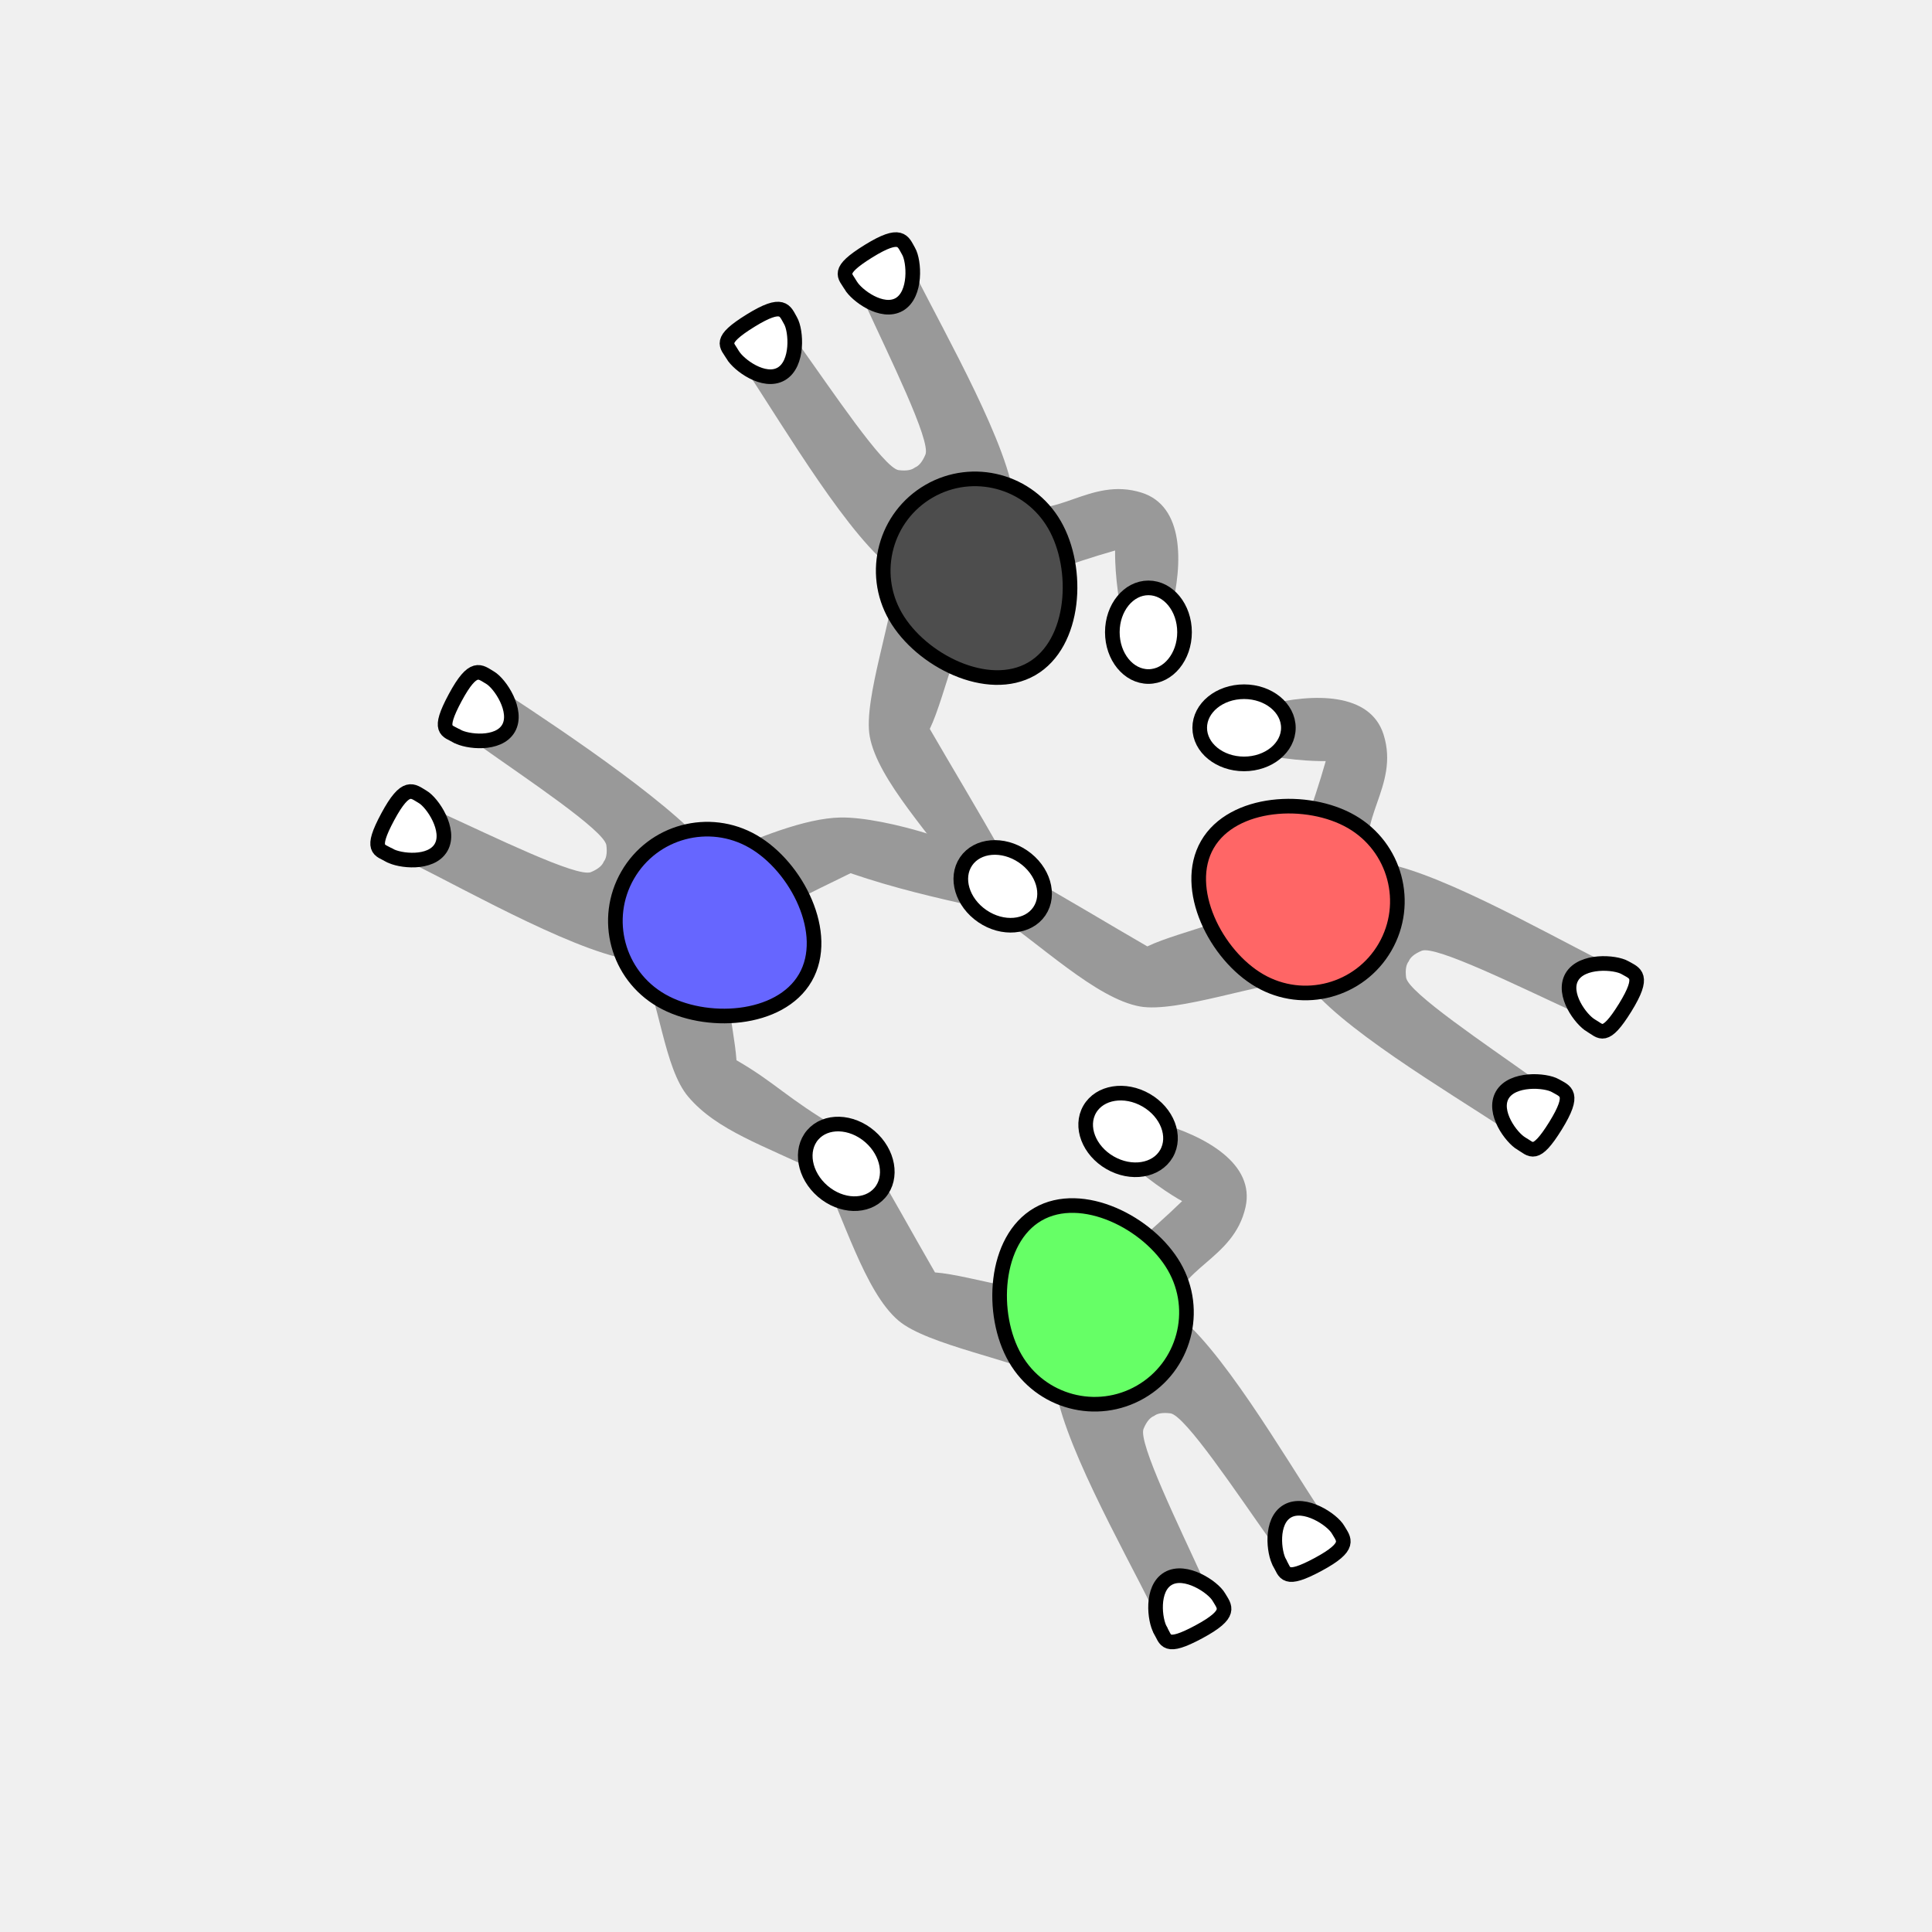
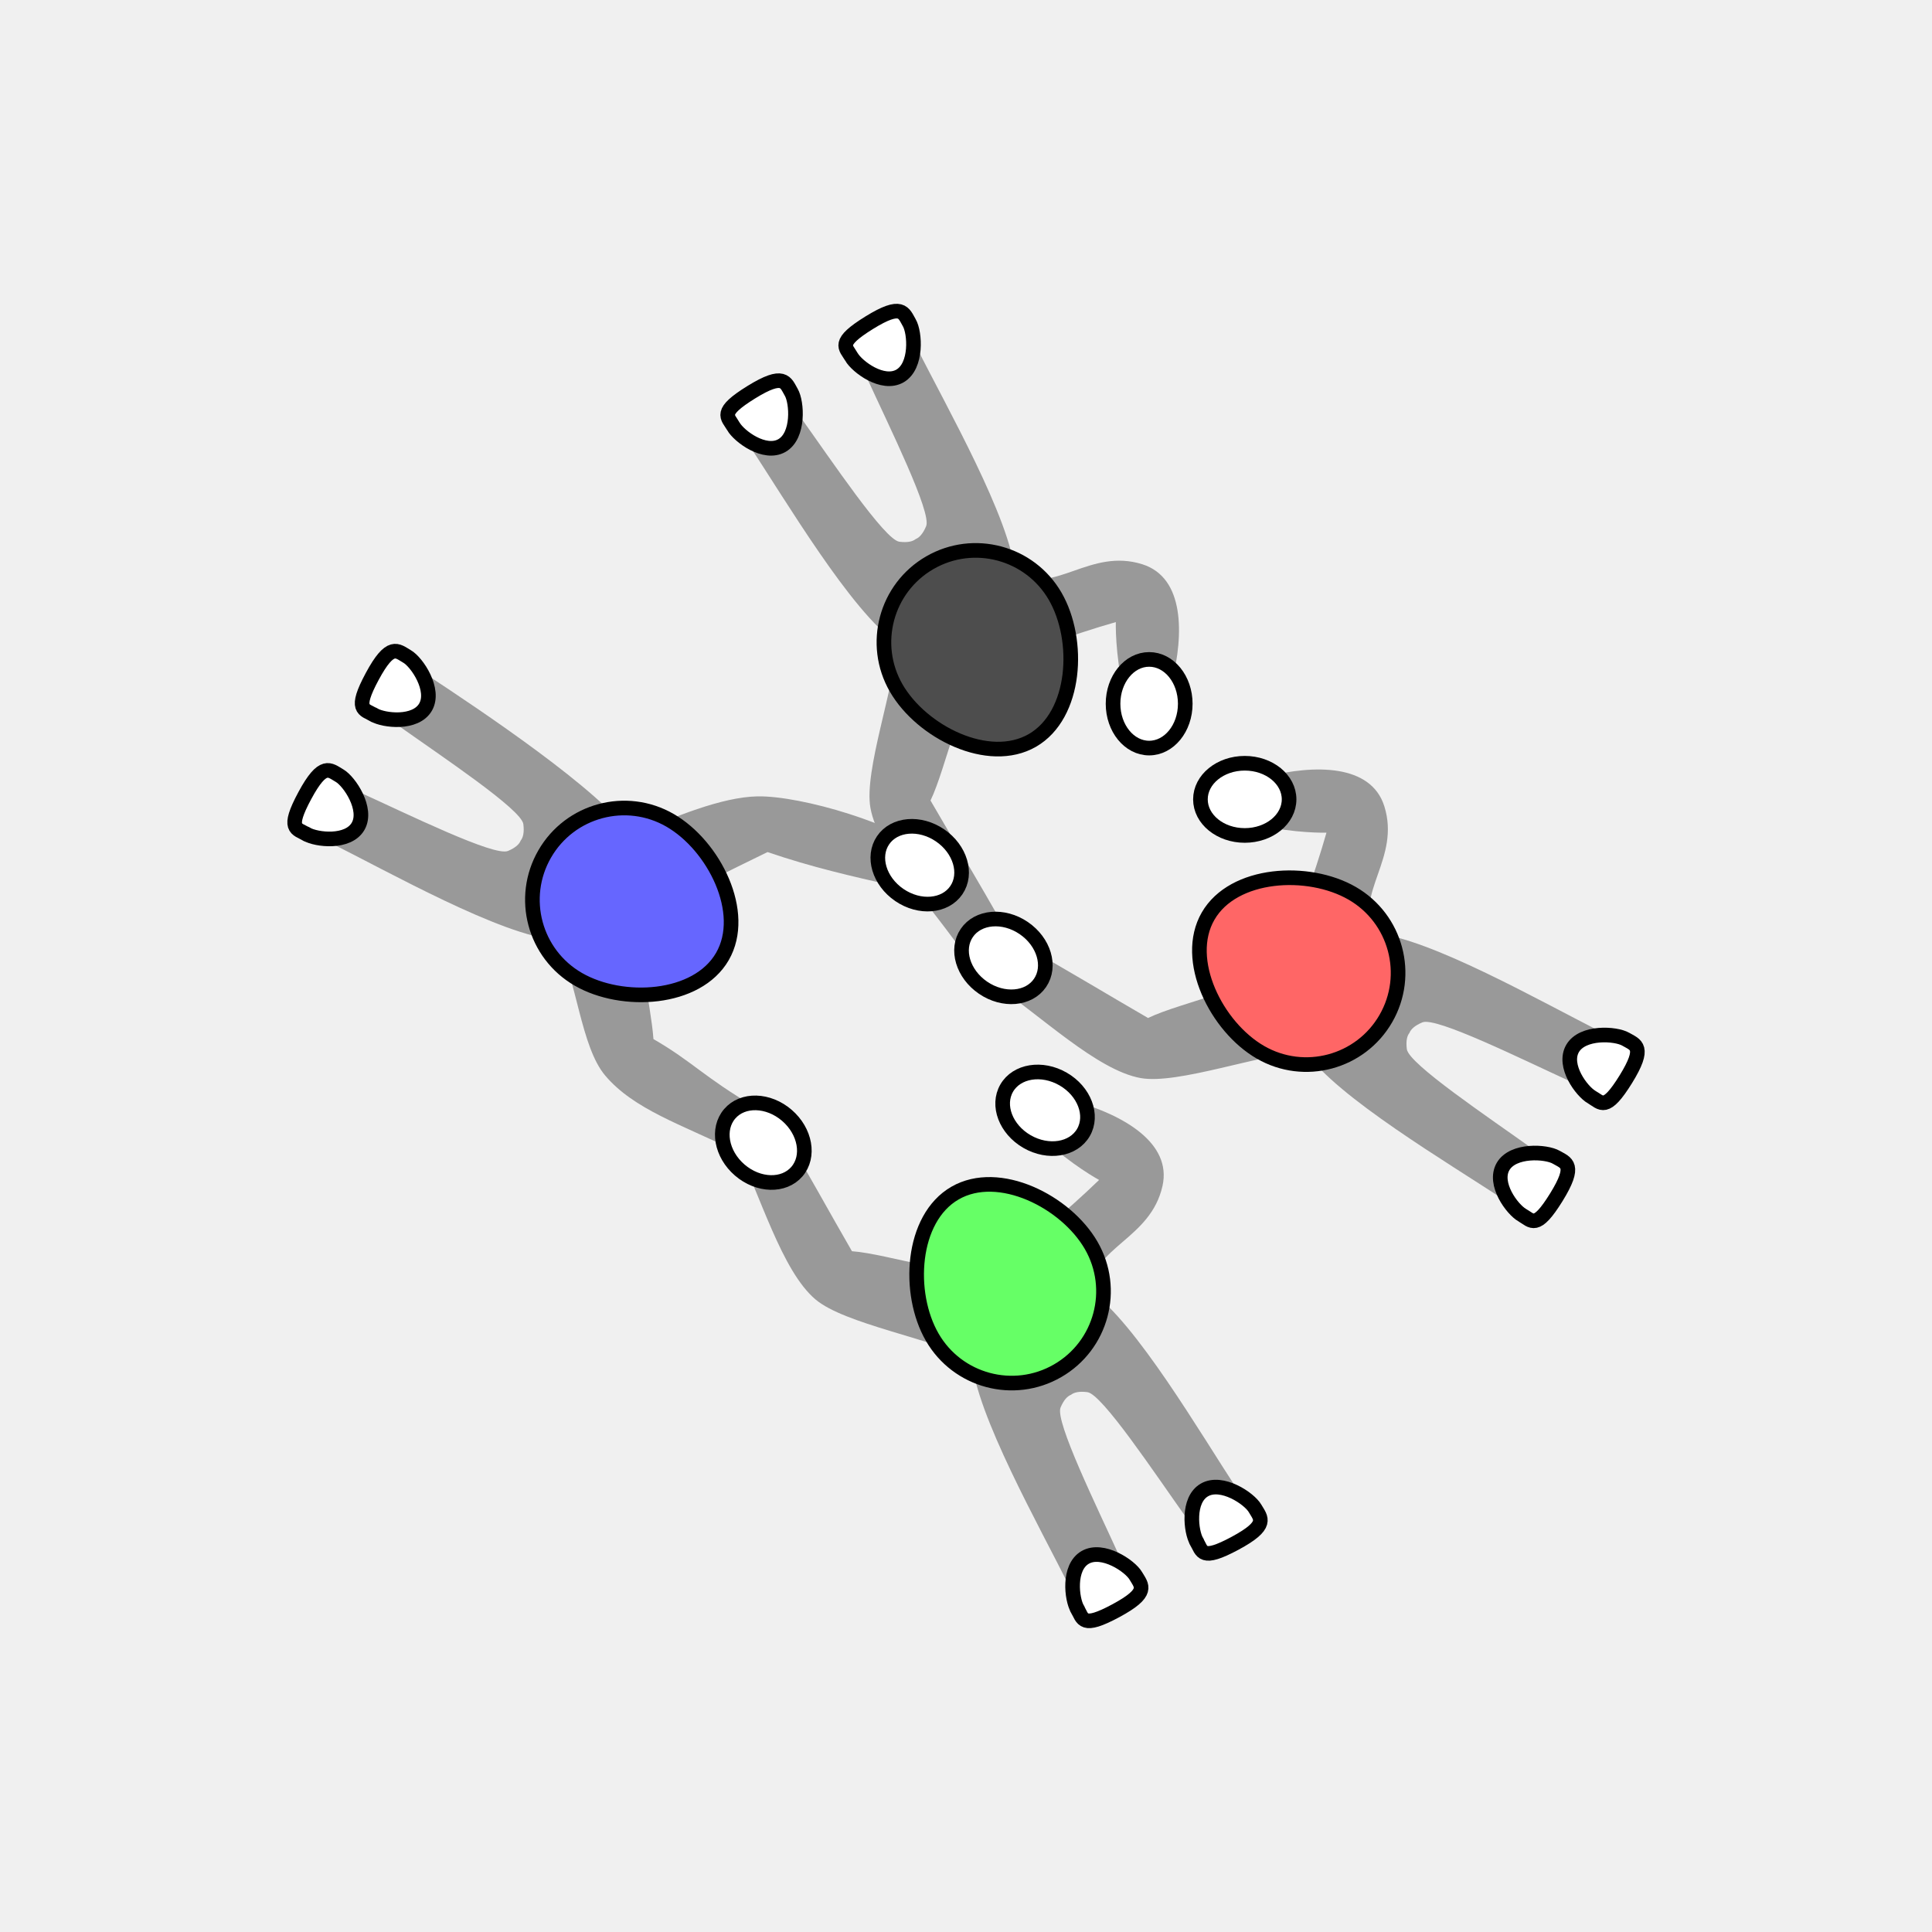
<svg xmlns="http://www.w3.org/2000/svg" width="35mm" height="35mm" viewBox="0 0 35 35" version="1.1" id="svg1" xml:space="preserve">
  <defs id="defs1" />
  <g id="layer1">
-     <path style="fill:#999999;fill-opacity:1;stroke:none;stroke-width:0.265;stroke-dasharray:none;stroke-opacity:1" d="m 28.994,17.981 c 0.135,-0.225 0.188,-0.49 0.027,-0.571 -1.121,-0.563 -3.138,-1.718 -4.137,-1.8 -0.369,-0.719 0.479,-1.356 0.181,-2.302 -0.242,-0.768 -1.271,-0.752 -2.125,-0.538 -0.366,0.092 -0.613,0.776 -0.171,0.877 0.679,0.156 1.248,0.141 1.248,0.141 -0.215,0.762 -0.556,1.664 -0.781,2.3 -0.44,0.511 -1.854,0.767 -2.451,1.057 -0.716,-0.414 -1.371,-0.814 -2.35,-1.367 -0.293,0.346 -0.366,0.364 -0.481,0.724 0.889,0.597 1.903,1.588 2.696,1.731 0.676,0.122 2.182,-0.441 2.99,-0.477 0.567,0.826 2.572,2.005 3.618,2.698 0.299,0.198 0.81,-0.712 0.518,-0.921 -0.841,-0.602 -2.269,-1.557 -2.303,-1.824 -0.019,-0.151 0.005,-0.241 0.048,-0.295 0.025,-0.064 0.093,-0.131 0.234,-0.19 0.248,-0.103 1.785,0.66 2.726,1.091 0.163,0.075 0.379,-0.11 0.514,-0.335 z" id="path4-6-1" />
-     <path id="path1-3-1" style="fill:#ff6666;fill-opacity:1;stroke:#000000;stroke-width:0.265" d="m 22.821,17.766 c -0.795,-0.459 -1.407,-1.672 -0.948,-2.467 0.459,-0.795 1.815,-0.872 2.61,-0.413 0.795,0.459 1.068,1.476 0.609,2.271 -0.459,0.795 -1.476,1.068 -2.271,0.609 z" />
-     <path id="path1-7-1-1-0" style="fill:#ffffff;stroke:#000000;stroke-width:0.265;stroke-dasharray:none" d="m 28.82,18.578 c -0.179,-0.104 -0.525,-0.566 -0.345,-0.879 0.181,-0.313 0.783,-0.273 0.963,-0.169 0.179,0.104 0.369,0.132 0.002,0.726 -0.368,0.594 -0.44,0.426 -0.619,0.322 z" />
-     <path id="path1-7-1-9-7-3" style="fill:#ffffff;stroke:#000000;stroke-width:0.265;stroke-dasharray:none" d="m 27.56,20.716 c -0.179,-0.104 -0.525,-0.566 -0.345,-0.879 0.181,-0.313 0.783,-0.273 0.963,-0.169 0.179,0.104 0.369,0.132 0.002,0.726 -0.368,0.594 -0.44,0.426 -0.619,0.322 z" />
-     <ellipse style="fill:#ffffff;fill-opacity:1;stroke:#000000;stroke-width:0.265;stroke-dasharray:none;stroke-opacity:1" id="path1-7-2-9-9-1-3-1" cx="-13.185" cy="22.537" rx="0.654" ry="0.803" transform="rotate(-90)" />
-     <path style="fill:#999999;fill-opacity:1;stroke:none;stroke-width:0.265;stroke-dasharray:none;stroke-opacity:1" d="m 16.008,4.996 c 0.225,-0.135 0.49,-0.188 0.571,-0.027 0.563,1.121 1.718,3.138 1.8,4.137 0.719,0.369 1.356,-0.479 2.302,-0.181 0.768,0.242 0.752,1.271 0.538,2.125 -0.092,0.366 -0.776,0.613 -0.877,0.171 -0.156,-0.679 -0.141,-1.248 -0.141,-1.248 -0.762,0.215 -1.664,0.556 -2.3,0.781 -0.511,0.44 -0.767,1.854 -1.057,2.451 0.414,0.716 0.814,1.371 1.367,2.35 -0.346,0.293 -0.364,0.366 -0.724,0.481 -0.597,-0.889 -1.588,-1.903 -1.731,-2.696 -0.122,-0.676 0.441,-2.182 0.477,-2.99 -0.826,-0.567 -2.005,-2.572 -2.698,-3.618 -0.198,-0.299 0.712,-0.81 0.921,-0.518 0.602,0.841 1.557,2.269 1.824,2.303 0.151,0.019 0.241,-0.005 0.295,-0.048 0.064,-0.025 0.131,-0.093 0.19,-0.234 0.103,-0.248 -0.66,-1.785 -1.091,-2.726 -0.075,-0.163 0.11,-0.379 0.335,-0.514 z" id="path4-6-1-1" />
-     <path id="path1-3-1-0" style="fill:#4d4d4d;fill-opacity:1;stroke:#000000;stroke-width:0.265" d="m 16.223,11.169 c 0.459,0.795 1.672,1.407 2.467,0.948 0.795,-0.459 0.872,-1.815 0.413,-2.61 -0.459,-0.795 -1.476,-1.068 -2.271,-0.609 -0.795,0.459 -1.068,1.476 -0.609,2.271 z" />
-     <path id="path1-7-1-1-0-6" style="fill:#ffffff;stroke:#000000;stroke-width:0.265;stroke-dasharray:none" d="m 15.412,5.17 c 0.104,0.179 0.566,0.525 0.879,0.345 0.313,-0.181 0.273,-0.783 0.169,-0.963 -0.104,-0.179 -0.132,-0.369 -0.726,-0.002 -0.594,0.368 -0.426,0.44 -0.322,0.619 z" />
-     <path id="path1-7-1-9-7-3-3" style="fill:#ffffff;stroke:#000000;stroke-width:0.265;stroke-dasharray:none" d="m 13.274,6.429 c 0.104,0.179 0.566,0.525 0.879,0.345 0.313,-0.181 0.273,-0.783 0.169,-0.963 -0.104,-0.179 -0.132,-0.369 -0.726,-0.002 -0.594,0.368 -0.426,0.44 -0.322,0.619 z" />
-     <ellipse style="fill:#ffffff;fill-opacity:1;stroke:#000000;stroke-width:0.265;stroke-dasharray:none;stroke-opacity:1" id="path1-7-2-9-9-1-3-1-2" cx="20.805" cy="-11.453" rx="0.654" ry="0.803" transform="scale(1,-1)" />
-     <path style="fill:#999999;fill-opacity:1;stroke:none;stroke-width:0.265;stroke-dasharray:none;stroke-opacity:1" d="m 8.708,12.886 c 0.128,-0.229 0.33,-0.408 0.481,-0.309 1.048,0.689 3.188,2.12 3.758,2.944 0.763,-0.344 1.637,-0.698 2.276,-0.711 0.805,-0.016 2.566,0.515 3.157,1.035 0.283,0.25 -0.233,0.688 -0.674,0.587 -0.769,-0.175 -1.488,-0.336 -2.297,-0.613 -0.659,0.32 -1.656,0.813 -2.181,1.107 -0.223,0.636 0.067,1.619 0.114,2.281 0.716,0.414 0.89,0.672 1.858,1.243 -0.153,0.426 -0.132,0.499 -0.386,0.778 -0.961,-0.472 -1.826,-0.745 -2.346,-1.36 -0.444,-0.525 -0.514,-1.74 -0.885,-2.458 -0.999,-0.078 -3.023,-1.225 -4.146,-1.785 -0.322,-0.16 0.211,-1.058 0.538,-0.909 0.942,0.428 2.483,1.187 2.731,1.083 0.14,-0.059 0.206,-0.125 0.231,-0.189 0.043,-0.054 0.067,-0.147 0.048,-0.297 -0.035,-0.267 -1.464,-1.216 -2.308,-1.815 -0.146,-0.104 -0.094,-0.383 0.033,-0.612 z" id="path4-6-1-2" />
-     <path id="path1-3-1-7" style="fill:#6666ff;fill-opacity:1;stroke:#000000;stroke-width:0.265" d="m 11.98,18.124 c 0.795,0.459 2.151,0.383 2.61,-0.413 0.459,-0.795 -0.153,-2.008 -0.948,-2.467 -0.795,-0.459 -1.812,-0.187 -2.271,0.609 -0.459,0.795 -0.187,1.812 0.609,2.271 z" />
-     <path id="path1-7-1-1-0-2" style="fill:#ffffff;stroke:#000000;stroke-width:0.265;stroke-dasharray:none" d="m 8.278,13.335 c 0.179,0.104 0.753,0.172 0.934,-0.141 0.181,-0.313 -0.155,-0.815 -0.335,-0.918 -0.179,-0.104 -0.299,-0.254 -0.63,0.361 -0.331,0.615 -0.149,0.594 0.03,0.698 z" />
-     <path id="path1-7-1-9-7-3-2" style="fill:#ffffff;stroke:#000000;stroke-width:0.265;stroke-dasharray:none" d="m 7.056,15.494 c 0.179,0.104 0.753,0.172 0.934,-0.141 0.181,-0.313 -0.155,-0.815 -0.335,-0.918 -0.179,-0.104 -0.299,-0.254 -0.63,0.361 -0.331,0.615 -0.149,0.594 0.03,0.698 z" />
-     <path style="fill:#999999;fill-opacity:1;stroke:none;stroke-width:0.265;stroke-dasharray:none;stroke-opacity:1" d="m 23.63,27.88 c 0.229,-0.128 0.408,-0.33 0.309,-0.481 -0.689,-1.048 -1.859,-3.057 -2.683,-3.627 0.04,-0.807 1.092,-0.935 1.308,-1.904 0.175,-0.786 -0.725,-1.286 -1.572,-1.528 -0.363,-0.104 -0.918,0.365 -0.587,0.674 0.51,0.475 1.01,0.746 1.01,0.746 -0.568,0.552 -1.314,1.163 -1.826,1.601 -0.636,0.223 -1.989,-0.263 -2.651,-0.31 -0.414,-0.716 -0.78,-1.39 -1.351,-2.359 -0.426,0.153 -0.499,0.132 -0.778,0.386 0.472,0.961 0.854,2.327 1.469,2.847 0.525,0.444 2.11,0.71 2.828,1.081 0.078,0.999 1.225,3.023 1.785,4.146 0.16,0.322 1.058,-0.211 0.909,-0.538 -0.428,-0.942 -1.187,-2.483 -1.083,-2.731 0.059,-0.14 0.125,-0.206 0.189,-0.231 0.054,-0.043 0.147,-0.067 0.297,-0.048 0.267,0.035 1.216,1.464 1.815,2.308 0.104,0.146 0.383,0.094 0.612,-0.033 z" id="path4-6-1-1-1" />
-     <path id="path1-3-1-0-0" style="fill:#66ff66;fill-opacity:1;stroke:#000000;stroke-width:0.265" d="m 18.391,24.607 c -0.459,-0.795 -0.383,-2.151 0.413,-2.61 0.795,-0.459 2.008,0.153 2.467,0.948 0.459,0.795 0.187,1.812 -0.609,2.271 -0.795,0.459 -1.812,0.187 -2.271,-0.609 z" />
-     <path id="path1-7-1-1-0-6-6" style="fill:#ffffff;stroke:#000000;stroke-width:0.265;stroke-dasharray:none" d="m 23.181,28.31 c -0.104,-0.179 -0.172,-0.753 0.141,-0.934 0.313,-0.181 0.815,0.155 0.918,0.335 0.104,0.179 0.254,0.299 -0.361,0.63 -0.615,0.331 -0.594,0.149 -0.698,-0.03 z" />
-     <path id="path1-7-1-9-7-3-3-1" style="fill:#ffffff;stroke:#000000;stroke-width:0.265;stroke-dasharray:none" d="m 21.021,29.531 c -0.104,-0.179 -0.172,-0.753 0.141,-0.934 0.313,-0.181 0.815,0.155 0.918,0.335 0.104,0.179 0.254,0.299 -0.361,0.63 -0.615,0.331 -0.594,0.149 -0.698,-0.03 z" />
-     <ellipse style="fill:#ffffff;fill-opacity:1;stroke:#000000;stroke-width:0.265;stroke-dasharray:none;stroke-opacity:1" id="path1-7-2-9-9-1-3-1-2-5" cx="-7.533" cy="27.947" rx="0.654" ry="0.803" transform="rotate(-60)" />
-     <ellipse style="fill:#ffffff;fill-opacity:1;stroke:#000000;stroke-width:0.265;stroke-dasharray:none;stroke-opacity:1" id="path1-7-2-9-9-1-3-9-9" cx="-5.975" cy="25.375" rx="0.654" ry="0.803" transform="rotate(-49.27192)" />
-     <ellipse style="fill:#ffffff;fill-opacity:1;stroke:#000000;stroke-width:0.265;stroke-dasharray:none;stroke-opacity:1" id="path1-7-2-9-9-1-3-9" cx="-3.04" cy="-24.053" rx="0.654" ry="0.803" transform="matrix(0.5631211,-0.8263744,-0.8263744,-0.5631211,0,0)" />
+     <path style="fill:#999999;fill-opacity:1;stroke:none;stroke-width:0.265;stroke-dasharray:none;stroke-opacity:1" d="m 29.007,19.278 c 0.135,-0.225 0.188,-0.49 0.027,-0.571 -1.121,-0.563 -3.138,-1.718 -4.137,-1.8 -0.369,-0.719 0.479,-1.356 0.181,-2.302 -0.242,-0.768 -1.271,-0.752 -2.125,-0.538 -0.366,0.092 -0.613,0.776 -0.171,0.877 0.679,0.156 1.248,0.141 1.248,0.141 -0.215,0.762 -0.556,1.664 -0.781,2.3 -0.44,0.511 -1.854,0.767 -2.451,1.057 -0.716,-0.414 -1.371,-0.814 -2.35,-1.367 -0.293,0.346 -0.366,0.364 -0.481,0.724 0.889,0.597 1.903,1.588 2.696,1.731 0.676,0.122 2.182,-0.441 2.99,-0.477 0.567,0.826 2.572,2.005 3.618,2.698 0.299,0.198 0.81,-0.712 0.518,-0.921 -0.841,-0.602 -2.269,-1.557 -2.303,-1.824 -0.019,-0.151 0.005,-0.241 0.048,-0.295 0.025,-0.064 0.093,-0.131 0.234,-0.19 0.248,-0.103 1.785,0.66 2.726,1.091 0.163,0.075 0.379,-0.11 0.514,-0.335 z" id="path4-6-1" />
+     <path id="path1-3-1" style="fill:#ff6666;fill-opacity:1;stroke:#000000;stroke-width:0.265" d="m 22.834,19.063 c -0.795,-0.459 -1.407,-1.672 -0.948,-2.467 0.459,-0.795 1.815,-0.872 2.61,-0.413 0.795,0.459 1.068,1.476 0.609,2.271 -0.459,0.795 -1.476,1.068 -2.271,0.609 z" />
+     <path id="path1-7-1-1-0" style="fill:#ffffff;stroke:#000000;stroke-width:0.265;stroke-dasharray:none" d="m 28.833,19.874 c -0.179,-0.104 -0.525,-0.566 -0.345,-0.879 0.181,-0.313 0.783,-0.273 0.963,-0.169 0.179,0.104 0.369,0.132 0.002,0.726 -0.368,0.594 -0.44,0.426 -0.619,0.322 z" />
+     <path id="path1-7-1-9-7-3" style="fill:#ffffff;stroke:#000000;stroke-width:0.265;stroke-dasharray:none" d="m 27.574,22.012 c -0.179,-0.104 -0.525,-0.566 -0.345,-0.879 0.181,-0.313 0.783,-0.273 0.963,-0.169 0.179,0.104 0.369,0.132 0.002,0.726 -0.368,0.594 -0.44,0.426 -0.619,0.322 z" />
+     <ellipse style="fill:#ffffff;fill-opacity:1;stroke:#000000;stroke-width:0.265;stroke-dasharray:none;stroke-opacity:1" id="path1-7-2-9-9-1-3-1" cx="-14.481" cy="22.55" rx="0.654" ry="0.803" transform="rotate(-90)" />
+     <path style="fill:#999999;fill-opacity:1;stroke:none;stroke-width:0.265;stroke-dasharray:none;stroke-opacity:1" d="m 16.021,6.293 c 0.225,-0.135 0.49,-0.188 0.571,-0.027 0.563,1.121 1.718,3.138 1.8,4.137 0.719,0.369 1.356,-0.479 2.302,-0.181 0.768,0.242 0.752,1.271 0.538,2.125 -0.092,0.366 -0.776,0.613 -0.877,0.171 -0.157,-0.679 -0.141,-1.248 -0.141,-1.248 -0.762,0.215 -1.664,0.556 -2.3,0.781 -0.511,0.44 -0.767,1.854 -1.057,2.451 0.414,0.716 0.814,1.371 1.367,2.35 -0.346,0.293 -0.364,0.366 -0.724,0.481 -0.597,-0.889 -1.588,-1.903 -1.731,-2.696 -0.122,-0.676 0.441,-2.182 0.477,-2.99 -0.826,-0.567 -2.005,-2.572 -2.698,-3.618 -0.198,-0.299 0.712,-0.81 0.921,-0.518 0.602,0.841 1.557,2.269 1.824,2.303 0.151,0.019 0.241,-0.005 0.295,-0.048 0.064,-0.025 0.131,-0.093 0.19,-0.234 0.103,-0.248 -0.66,-1.785 -1.091,-2.726 -0.075,-0.163 0.11,-0.379 0.335,-0.514 z" id="path4-6-1-1" />
+     <ellipse style="fill:#ffffff;fill-opacity:1;stroke:#000000;stroke-width:0.265;stroke-dasharray:none;stroke-opacity:1" id="path1-7-2-9-9-1-3-9-5" cx="-4.104" cy="-24.794" rx="0.654" ry="0.803" transform="matrix(0.5631211,-0.8263744,-0.8263744,-0.5631211,0,0)" />
+     <path id="path1-3-1-0" style="fill:#4d4d4d;fill-opacity:1;stroke:#000000;stroke-width:0.265" d="m 16.236,12.465 c 0.459,0.795 1.672,1.407 2.467,0.948 0.795,-0.459 0.872,-1.815 0.413,-2.61 -0.459,-0.795 -1.476,-1.068 -2.271,-0.609 -0.795,0.459 -1.068,1.476 -0.609,2.271 z" />
+     <path id="path1-7-1-1-0-6" style="fill:#ffffff;stroke:#000000;stroke-width:0.265;stroke-dasharray:none" d="m 15.425,6.466 c 0.104,0.179 0.566,0.525 0.879,0.345 0.313,-0.181 0.273,-0.783 0.169,-0.963 -0.104,-0.179 -0.132,-0.369 -0.726,-0.002 -0.594,0.368 -0.426,0.44 -0.322,0.619 z" />
+     <path id="path1-7-1-9-7-3-3" style="fill:#ffffff;stroke:#000000;stroke-width:0.265;stroke-dasharray:none" d="m 13.287,7.726 c 0.104,0.179 0.566,0.525 0.879,0.345 0.313,-0.181 0.273,-0.783 0.169,-0.963 -0.104,-0.179 -0.132,-0.369 -0.726,-0.002 -0.594,0.368 -0.426,0.44 -0.322,0.619 z" />
+     <ellipse style="fill:#ffffff;fill-opacity:1;stroke:#000000;stroke-width:0.265;stroke-dasharray:none;stroke-opacity:1" id="path1-7-2-9-9-1-3-1-2" cx="20.818" cy="-12.749" rx="0.654" ry="0.803" transform="scale(1,-1)" />
+     <path style="fill:#999999;fill-opacity:1;stroke:none;stroke-width:0.265;stroke-dasharray:none;stroke-opacity:1" d="m 7.204,12.503 c 0.128,-0.229 0.33,-0.408 0.481,-0.309 1.048,0.689 3.188,2.12 3.758,2.944 0.763,-0.344 1.637,-0.698 2.276,-0.711 0.805,-0.016 2.566,0.515 3.157,1.035 0.283,0.25 -0.233,0.688 -0.674,0.587 -0.769,-0.175 -1.488,-0.336 -2.297,-0.613 -0.659,0.32 -1.656,0.813 -2.181,1.107 -0.223,0.636 0.067,1.619 0.114,2.281 0.716,0.414 0.89,0.672 1.858,1.243 -0.153,0.426 -0.132,0.499 -0.386,0.778 -0.961,-0.472 -1.826,-0.745 -2.346,-1.36 -0.444,-0.525 -0.514,-1.74 -0.885,-2.458 -0.999,-0.078 -3.023,-1.225 -4.146,-1.785 -0.322,-0.16 0.211,-1.058 0.538,-0.909 0.942,0.428 2.483,1.187 2.731,1.083 0.14,-0.059 0.206,-0.125 0.231,-0.189 0.043,-0.054 0.067,-0.147 0.048,-0.297 -0.035,-0.267 -1.464,-1.216 -2.308,-1.815 -0.146,-0.104 -0.094,-0.383 0.033,-0.612 z" id="path4-6-1-2" />
+     <path id="path1-3-1-7" style="fill:#6666ff;fill-opacity:1;stroke:#000000;stroke-width:0.265" d="m 10.477,17.741 c 0.795,0.459 2.151,0.383 2.61,-0.413 0.459,-0.795 -0.153,-2.008 -0.948,-2.467 -0.795,-0.459 -1.812,-0.187 -2.271,0.609 -0.459,0.795 -0.187,1.812 0.609,2.271 z" />
+     <path id="path1-7-1-1-0-2" style="fill:#ffffff;stroke:#000000;stroke-width:0.265;stroke-dasharray:none" d="m 6.775,12.951 c 0.179,0.104 0.753,0.172 0.934,-0.141 0.181,-0.313 -0.155,-0.815 -0.335,-0.918 -0.179,-0.104 -0.299,-0.254 -0.63,0.361 -0.331,0.615 -0.149,0.594 0.03,0.698 z" />
+     <path id="path1-7-1-9-7-3-2" style="fill:#ffffff;stroke:#000000;stroke-width:0.265;stroke-dasharray:none" d="M 5.553,15.111 C 5.732,15.215 6.306,15.283 6.487,14.97 6.667,14.658 6.331,14.156 6.152,14.052 5.972,13.948 5.853,13.798 5.522,14.413 c -0.331,0.615 -0.149,0.594 0.03,0.698 z" />
+     <path style="fill:#999999;fill-opacity:1;stroke:none;stroke-width:0.265;stroke-dasharray:none;stroke-opacity:1" d="m 22.126,27.496 c 0.229,-0.128 0.408,-0.33 0.309,-0.481 -0.689,-1.048 -1.859,-3.057 -2.683,-3.627 0.04,-0.807 1.092,-0.935 1.308,-1.904 0.175,-0.786 -0.725,-1.286 -1.572,-1.528 -0.363,-0.104 -0.918,0.365 -0.587,0.674 0.51,0.475 1.01,0.746 1.01,0.746 -0.568,0.552 -1.314,1.163 -1.826,1.601 -0.636,0.223 -1.989,-0.263 -2.651,-0.31 -0.414,-0.716 -0.78,-1.39 -1.351,-2.359 -0.426,0.153 -0.499,0.132 -0.778,0.386 0.472,0.961 0.854,2.327 1.469,2.847 0.525,0.444 2.11,0.71 2.828,1.081 0.078,0.999 1.225,3.023 1.785,4.146 0.16,0.322 1.058,-0.211 0.909,-0.538 -0.428,-0.942 -1.187,-2.483 -1.083,-2.731 0.059,-0.14 0.125,-0.206 0.189,-0.231 0.054,-0.043 0.147,-0.067 0.297,-0.048 0.267,0.035 1.216,1.464 1.815,2.308 0.104,0.146 0.383,0.094 0.612,-0.033 z" id="path4-6-1-1-1" />
+     <path id="path1-3-1-0-0" style="fill:#66ff66;fill-opacity:1;stroke:#000000;stroke-width:0.265" d="m 16.888,24.224 c -0.459,-0.795 -0.383,-2.151 0.413,-2.61 0.795,-0.459 2.008,0.153 2.467,0.948 0.459,0.795 0.187,1.812 -0.609,2.271 -0.795,0.459 -1.812,0.187 -2.271,-0.609 z" />
+     <path id="path1-7-1-1-0-6-6" style="fill:#ffffff;stroke:#000000;stroke-width:0.265;stroke-dasharray:none" d="m 21.678,27.926 c -0.104,-0.179 -0.172,-0.753 0.141,-0.934 0.313,-0.181 0.815,0.155 0.918,0.335 0.104,0.179 0.254,0.299 -0.361,0.63 -0.615,0.331 -0.594,0.149 -0.698,-0.03 z" />
+     <path id="path1-7-1-9-7-3-3-1" style="fill:#ffffff;stroke:#000000;stroke-width:0.265;stroke-dasharray:none" d="m 19.518,29.148 c -0.104,-0.179 -0.172,-0.753 0.141,-0.934 0.313,-0.181 0.815,0.155 0.918,0.335 0.104,0.179 0.254,0.299 -0.361,0.63 -0.615,0.331 -0.594,0.149 -0.698,-0.03 z" />
+     <ellipse style="fill:#ffffff;fill-opacity:1;stroke:#000000;stroke-width:0.265;stroke-dasharray:none;stroke-opacity:1" id="path1-7-2-9-9-1-3-1-2-5" cx="-7.953" cy="26.453" rx="0.654" ry="0.803" transform="rotate(-60)" />
+     <ellipse style="fill:#ffffff;fill-opacity:1;stroke:#000000;stroke-width:0.265;stroke-dasharray:none;stroke-opacity:1" id="path1-7-2-9-9-1-3-9-9" cx="-6.665" cy="23.986" rx="0.654" ry="0.803" transform="rotate(-49.27192)" />
+     <ellipse style="fill:#ffffff;fill-opacity:1;stroke:#000000;stroke-width:0.265;stroke-dasharray:none;stroke-opacity:1" id="path1-7-2-9-9-1-3-9" cx="-3.57" cy="-22.595" rx="0.654" ry="0.803" transform="matrix(0.5631211,-0.8263744,-0.8263744,-0.5631211,0,0)" />
  </g>
</svg>
